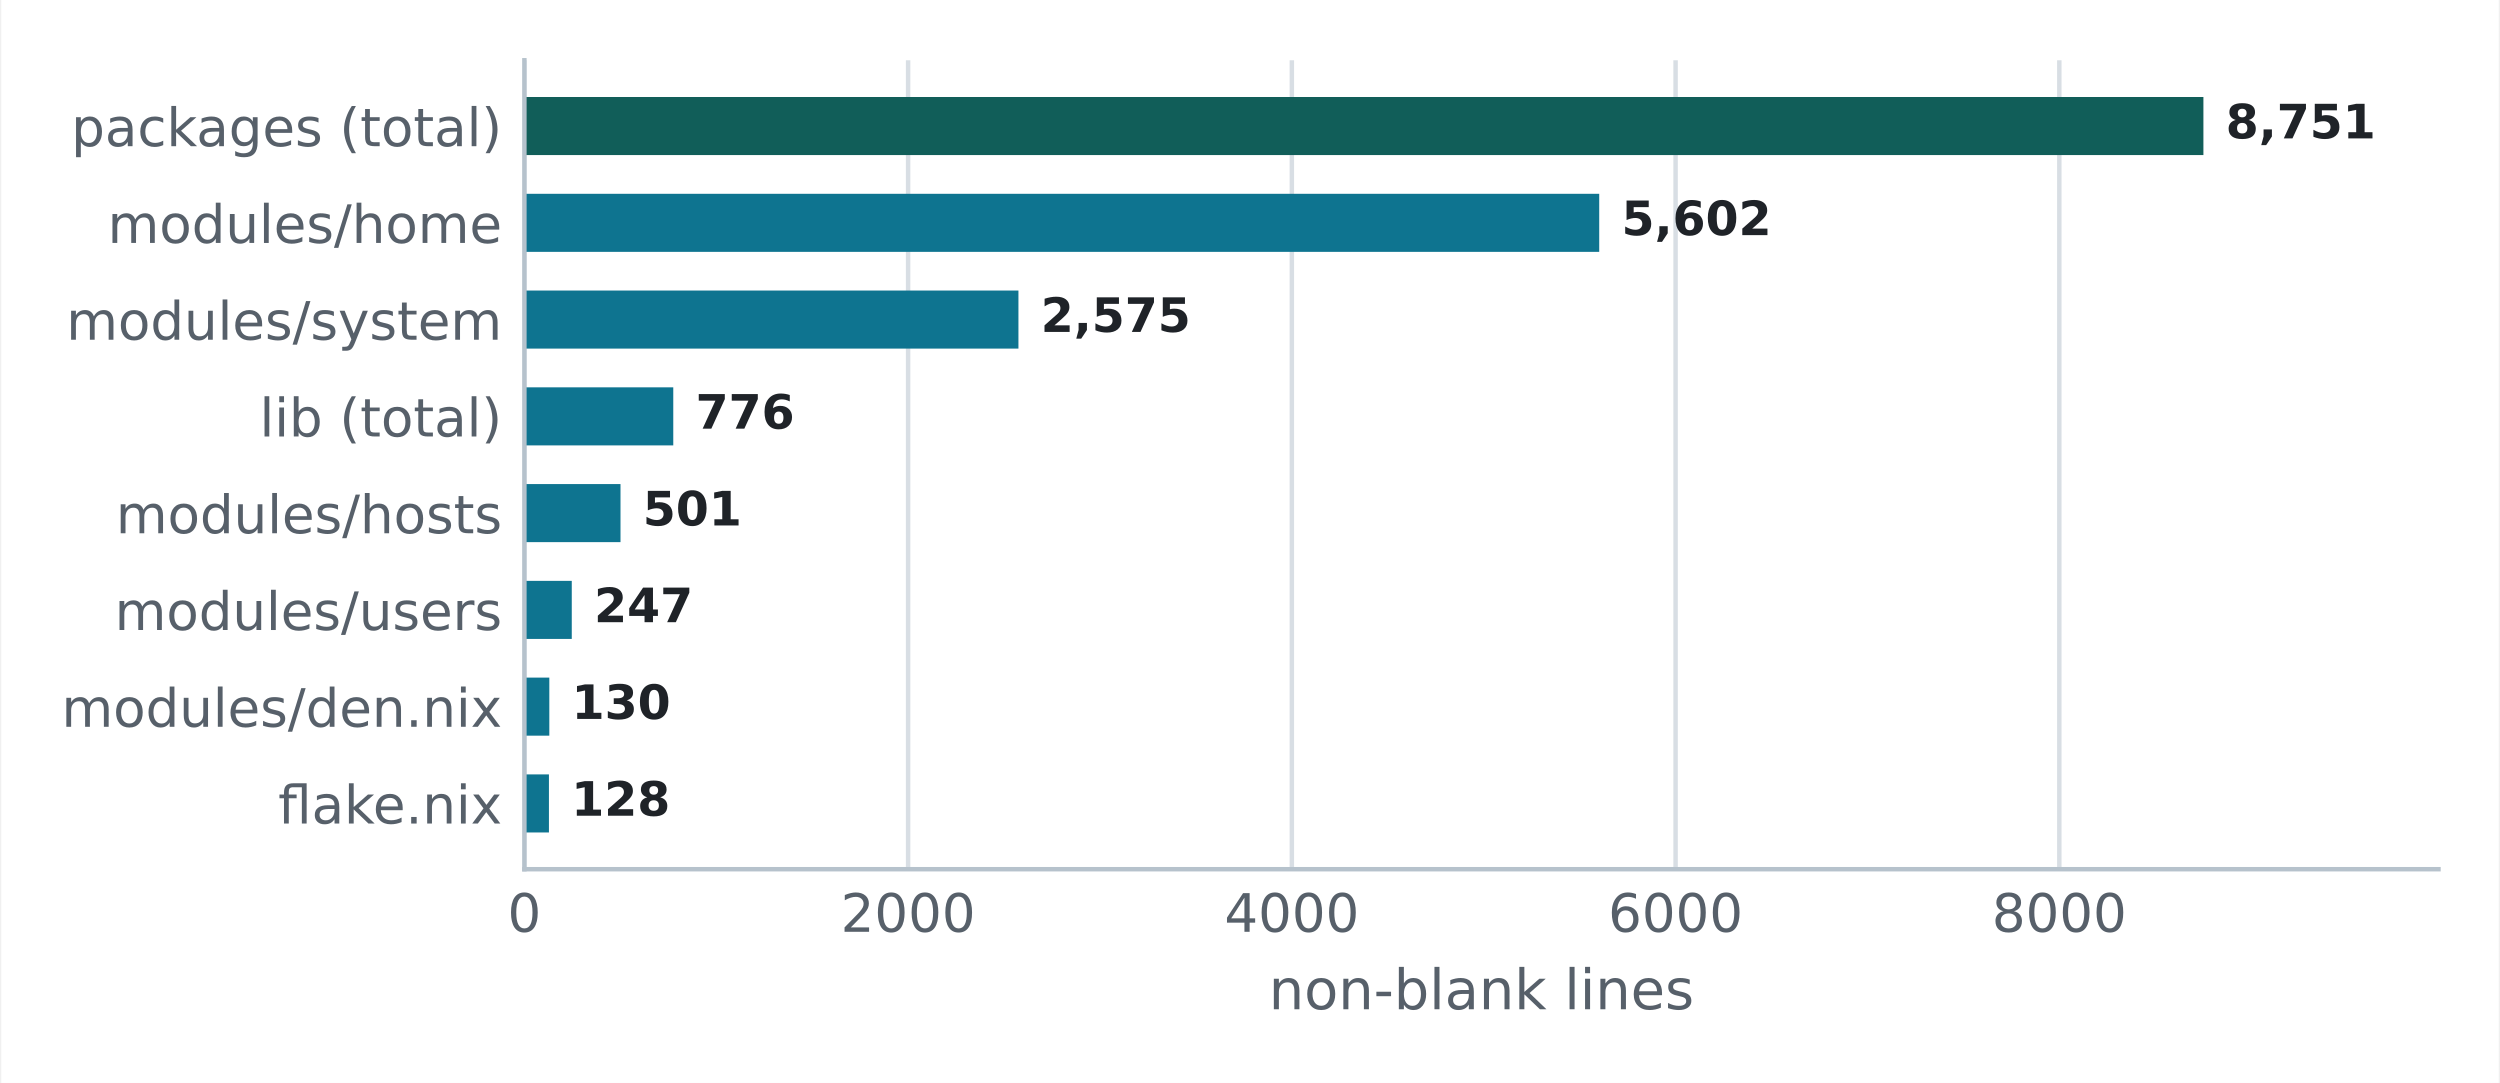
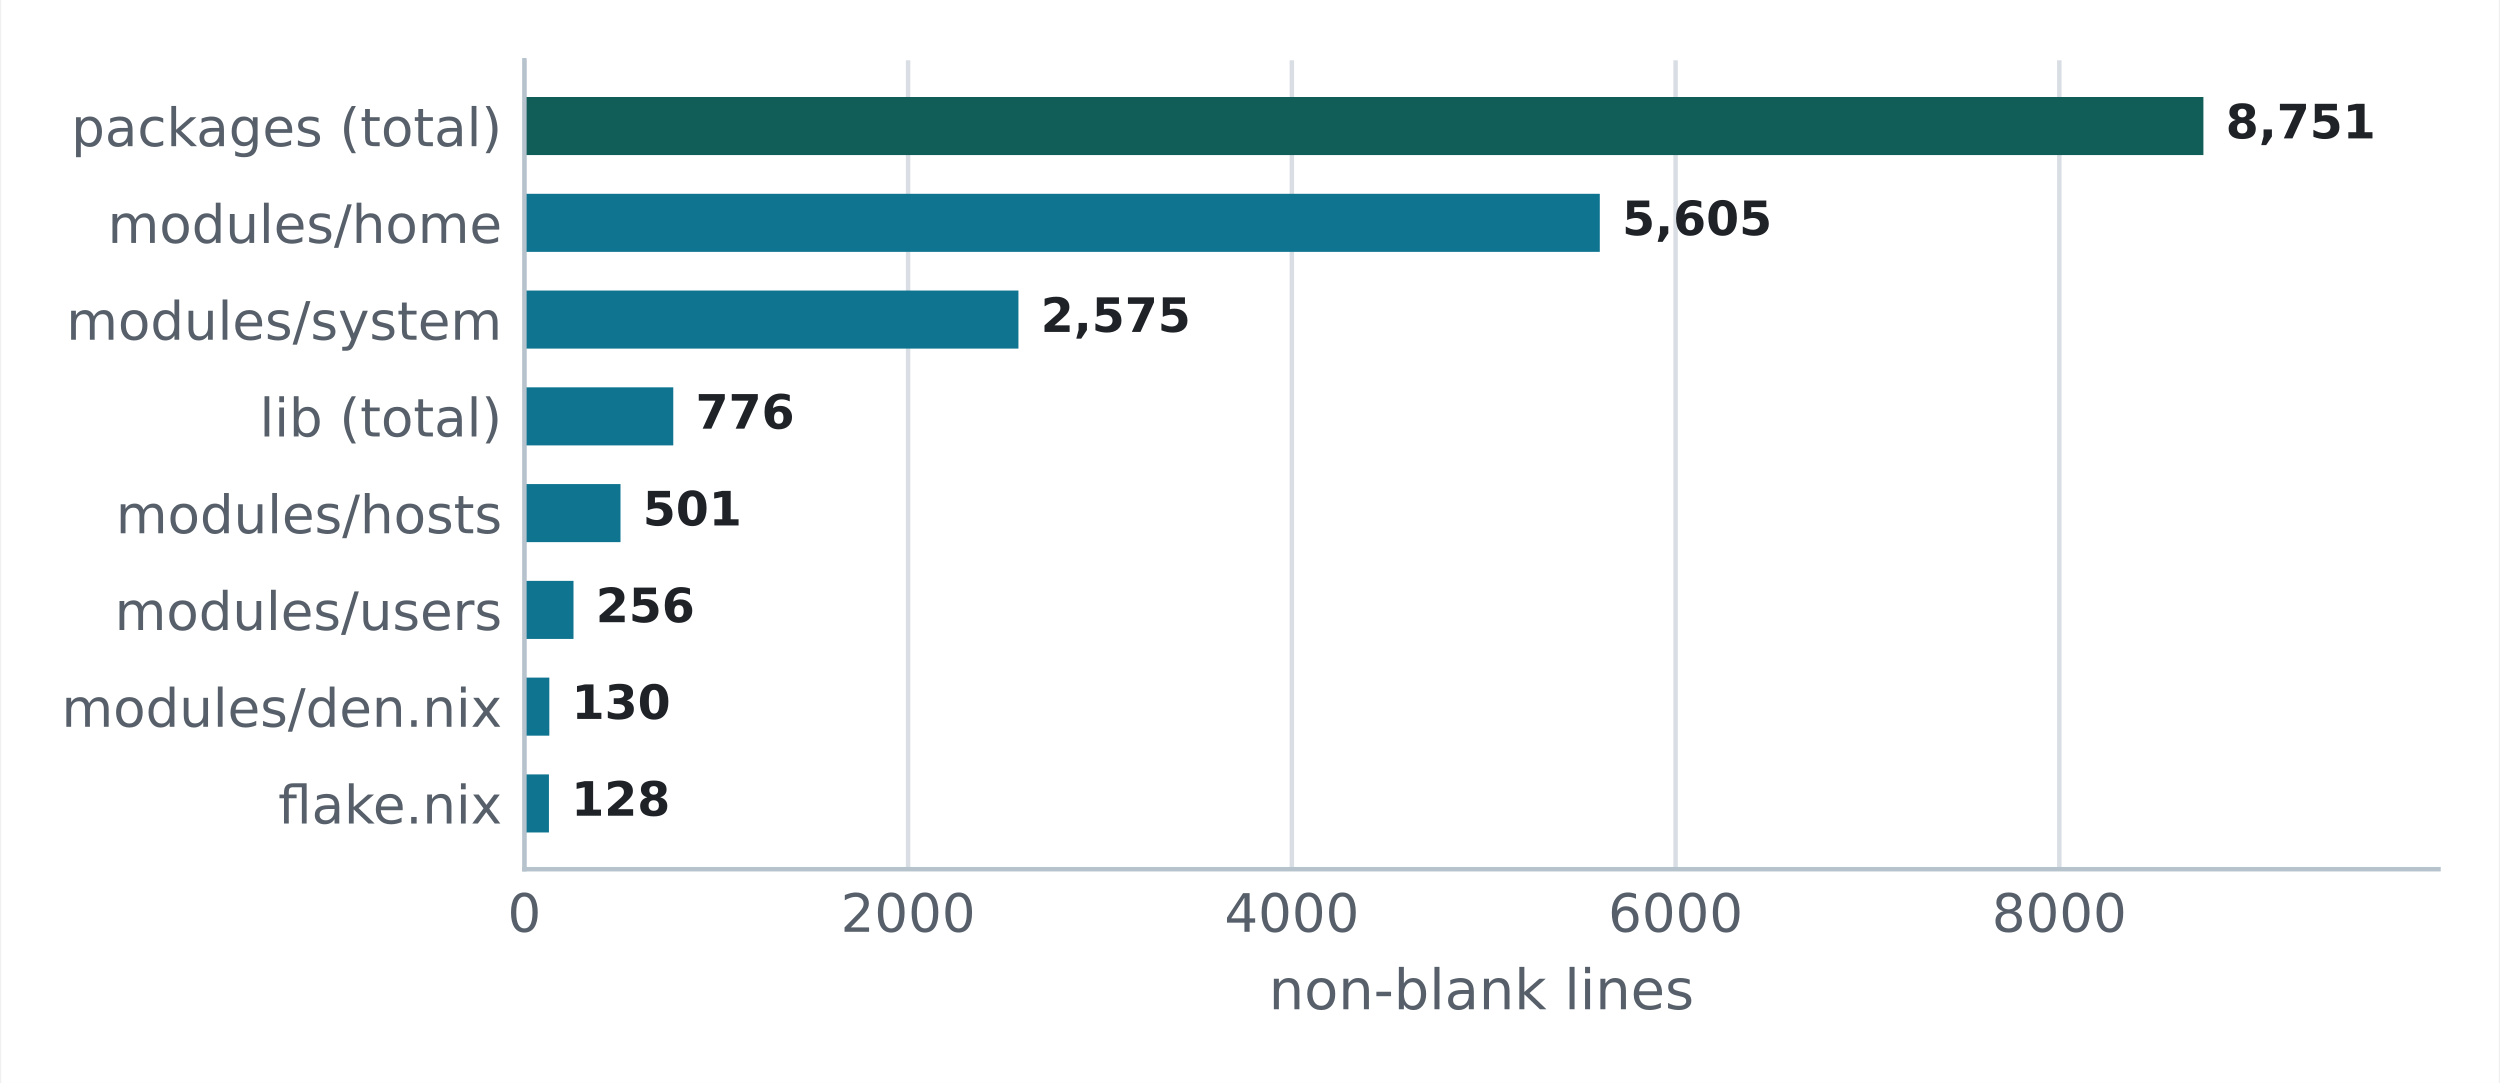
<svg xmlns="http://www.w3.org/2000/svg" xmlns:xlink="http://www.w3.org/1999/xlink" width="995" height="431" viewBox="0 0 447.591 194.078" version="1.1">
  <defs>
    <style type="text/css">*{stroke-linejoin: round; stroke-linecap: butt}</style>
  </defs>
  <g id="figure_1">
    <g id="patch_1">
      <path d="M 0 194.078  L 447.591 194.078  L 447.591 0  L 0 0  z " style="fill: #ffffff" />
    </g>
    <g id="axes_1">
      <g id="patch_2">
        <path d="M 93.751 155.778  L 436.791 155.778  L 436.791 10.8  L 93.751 10.8  z " style="fill: #ffffff" />
      </g>
      <g id="matplotlib.axis_1">
        <g id="xtick_1">
          <g id="line2d_1">
            <path d="M 93.751 155.778  L 93.751 10.8  " clip-path="url(#p4f550c6e6d)" style="fill: none; stroke: #d8dee4; stroke-width: 0.8; stroke-linecap: square" />
          </g>
          <g id="line2d_2" />
          <g id="text_1">
            <g style="fill: #57606a" transform="translate(90.72875 166.9954) scale(0.095 -0.095)">
              <defs>
                <path id="DejaVuSans-13" d="M 2034 4250  Q 1547 4250 1301 3770  Q 1056 3291 1056 2328  Q 1056 1369 1301 889  Q 1547 409 2034 409  Q 2525 409 2770 889  Q 3016 1369 3016 2328  Q 3016 3291 2770 3770  Q 2525 4250 2034 4250  z M 2034 4750  Q 2819 4750 3233 4129  Q 3647 3509 3647 2328  Q 3647 1150 3233 529  Q 2819 -91 2034 -91  Q 1250 -91 836 529  Q 422 1150 422 2328  Q 422 3509 836 4129  Q 1250 4750 2034 4750  z " transform="scale(0.015625)" />
              </defs>
              <use xlink:href="#DejaVuSans-13" />
            </g>
          </g>
        </g>
        <g id="xtick_2">
          <g id="line2d_3">
            <path d="M 162.523 155.778  L 162.523 10.8  " clip-path="url(#p4f550c6e6d)" style="fill: none; stroke: #d8dee4; stroke-width: 0.8; stroke-linecap: square" />
          </g>
          <g id="line2d_4" />
          <g id="text_2">
            <g style="fill: #57606a" transform="translate(150.4343 166.9954) scale(0.095 -0.095)">
              <defs>
                <path id="DejaVuSans-15" d="M 1228 531  L 3431 531  L 3431 0  L 469 0  L 469 531  Q 828 903 1448 1529  Q 2069 2156 2228 2338  Q 2531 2678 2651 2914  Q 2772 3150 2772 3378  Q 2772 3750 2511 3984  Q 2250 4219 1831 4219  Q 1534 4219 1204 4116  Q 875 4013 500 3803  L 500 4441  Q 881 4594 1212 4672  Q 1544 4750 1819 4750  Q 2544 4750 2975 4387  Q 3406 4025 3406 3419  Q 3406 3131 3298 2873  Q 3191 2616 2906 2266  Q 2828 2175 2409 1742  Q 1991 1309 1228 531  z " transform="scale(0.015625)" />
              </defs>
              <use xlink:href="#DejaVuSans-15" />
              <use xlink:href="#DejaVuSans-13" transform="translate(63.625 0)" />
              <use xlink:href="#DejaVuSans-13" transform="translate(127.25 0)" />
              <use xlink:href="#DejaVuSans-13" transform="translate(190.875 0)" />
            </g>
          </g>
        </g>
        <g id="xtick_3">
          <g id="line2d_5">
            <path d="M 231.295 155.778  L 231.295 10.8  " clip-path="url(#p4f550c6e6d)" style="fill: none; stroke: #d8dee4; stroke-width: 0.8; stroke-linecap: square" />
          </g>
          <g id="line2d_6" />
          <g id="text_3">
            <g style="fill: #57606a" transform="translate(219.2064 166.9954) scale(0.095 -0.095)">
              <defs>
                <path id="DejaVuSans-17" d="M 2419 4116  L 825 1625  L 2419 1625  L 2419 4116  z M 2253 4666  L 3047 4666  L 3047 1625  L 3713 1625  L 3713 1100  L 3047 1100  L 3047 0  L 2419 0  L 2419 1100  L 313 1100  L 313 1709  L 2253 4666  z " transform="scale(0.015625)" />
              </defs>
              <use xlink:href="#DejaVuSans-17" />
              <use xlink:href="#DejaVuSans-13" transform="translate(63.625 0)" />
              <use xlink:href="#DejaVuSans-13" transform="translate(127.25 0)" />
              <use xlink:href="#DejaVuSans-13" transform="translate(190.875 0)" />
            </g>
          </g>
        </g>
        <g id="xtick_4">
          <g id="line2d_7">
            <path d="M 300.067 155.778  L 300.067 10.8  " clip-path="url(#p4f550c6e6d)" style="fill: none; stroke: #d8dee4; stroke-width: 0.8; stroke-linecap: square" />
          </g>
          <g id="line2d_8" />
          <g id="text_4">
            <g style="fill: #57606a" transform="translate(287.9785 166.9954) scale(0.095 -0.095)">
              <defs>
                <path id="DejaVuSans-19" d="M 2113 2584  Q 1688 2584 1439 2293  Q 1191 2003 1191 1497  Q 1191 994 1439 701  Q 1688 409 2113 409  Q 2538 409 2786 701  Q 3034 994 3034 1497  Q 3034 2003 2786 2293  Q 2538 2584 2113 2584  z M 3366 4563  L 3366 3988  Q 3128 4100 2886 4159  Q 2644 4219 2406 4219  Q 1781 4219 1451 3797  Q 1122 3375 1075 2522  Q 1259 2794 1537 2939  Q 1816 3084 2150 3084  Q 2853 3084 3261 2657  Q 3669 2231 3669 1497  Q 3669 778 3244 343  Q 2819 -91 2113 -91  Q 1303 -91 875 529  Q 447 1150 447 2328  Q 447 3434 972 4092  Q 1497 4750 2381 4750  Q 2619 4750 2861 4703  Q 3103 4656 3366 4563  z " transform="scale(0.015625)" />
              </defs>
              <use xlink:href="#DejaVuSans-19" />
              <use xlink:href="#DejaVuSans-13" transform="translate(63.625 0)" />
              <use xlink:href="#DejaVuSans-13" transform="translate(127.25 0)" />
              <use xlink:href="#DejaVuSans-13" transform="translate(190.875 0)" />
            </g>
          </g>
        </g>
        <g id="xtick_5">
          <g id="line2d_9">
            <path d="M 368.839 155.778  L 368.839 10.8  " clip-path="url(#p4f550c6e6d)" style="fill: none; stroke: #d8dee4; stroke-width: 0.8; stroke-linecap: square" />
          </g>
          <g id="line2d_10" />
          <g id="text_5">
            <g style="fill: #57606a" transform="translate(356.7505 166.9954) scale(0.095 -0.095)">
              <defs>
                <path id="DejaVuSans-1b" d="M 2034 2216  Q 1584 2216 1326 1975  Q 1069 1734 1069 1313  Q 1069 891 1326 650  Q 1584 409 2034 409  Q 2484 409 2743 651  Q 3003 894 3003 1313  Q 3003 1734 2745 1975  Q 2488 2216 2034 2216  z M 1403 2484  Q 997 2584 770 2862  Q 544 3141 544 3541  Q 544 4100 942 4425  Q 1341 4750 2034 4750  Q 2731 4750 3128 4425  Q 3525 4100 3525 3541  Q 3525 3141 3298 2862  Q 3072 2584 2669 2484  Q 3125 2378 3379 2068  Q 3634 1759 3634 1313  Q 3634 634 3220 271  Q 2806 -91 2034 -91  Q 1263 -91 848 271  Q 434 634 434 1313  Q 434 1759 690 2068  Q 947 2378 1403 2484  z M 1172 3481  Q 1172 3119 1398 2916  Q 1625 2713 2034 2713  Q 2441 2713 2670 2916  Q 2900 3119 2900 3481  Q 2900 3844 2670 4047  Q 2441 4250 2034 4250  Q 1625 4250 1398 4047  Q 1172 3844 1172 3481  z " transform="scale(0.015625)" />
              </defs>
              <use xlink:href="#DejaVuSans-1b" />
              <use xlink:href="#DejaVuSans-13" transform="translate(63.625 0)" />
              <use xlink:href="#DejaVuSans-13" transform="translate(127.25 0)" />
              <use xlink:href="#DejaVuSans-13" transform="translate(190.875 0)" />
            </g>
          </g>
        </g>
        <g id="text_6">
          <g style="fill: #57606a" transform="translate(227.1616 180.8761) scale(0.1 -0.1)">
            <defs>
              <path id="DejaVuSans-51" d="M 3513 2113  L 3513 0  L 2938 0  L 2938 2094  Q 2938 2591 2744 2837  Q 2550 3084 2163 3084  Q 1697 3084 1428 2787  Q 1159 2491 1159 1978  L 1159 0  L 581 0  L 581 3500  L 1159 3500  L 1159 2956  Q 1366 3272 1645 3428  Q 1925 3584 2291 3584  Q 2894 3584 3203 3211  Q 3513 2838 3513 2113  z " transform="scale(0.015625)" />
              <path id="DejaVuSans-52" d="M 1959 3097  Q 1497 3097 1228 2736  Q 959 2375 959 1747  Q 959 1119 1226 758  Q 1494 397 1959 397  Q 2419 397 2687 759  Q 2956 1122 2956 1747  Q 2956 2369 2687 2733  Q 2419 3097 1959 3097  z M 1959 3584  Q 2709 3584 3137 3096  Q 3566 2609 3566 1747  Q 3566 888 3137 398  Q 2709 -91 1959 -91  Q 1206 -91 779 398  Q 353 888 353 1747  Q 353 2609 779 3096  Q 1206 3584 1959 3584  z " transform="scale(0.015625)" />
              <path id="DejaVuSans-10" d="M 313 2009  L 1997 2009  L 1997 1497  L 313 1497  L 313 2009  z " transform="scale(0.015625)" />
              <path id="DejaVuSans-45" d="M 3116 1747  Q 3116 2381 2855 2742  Q 2594 3103 2138 3103  Q 1681 3103 1420 2742  Q 1159 2381 1159 1747  Q 1159 1113 1420 752  Q 1681 391 2138 391  Q 2594 391 2855 752  Q 3116 1113 3116 1747  z M 1159 2969  Q 1341 3281 1617 3432  Q 1894 3584 2278 3584  Q 2916 3584 3314 3078  Q 3713 2572 3713 1747  Q 3713 922 3314 415  Q 2916 -91 2278 -91  Q 1894 -91 1617 61  Q 1341 213 1159 525  L 1159 0  L 581 0  L 581 4863  L 1159 4863  L 1159 2969  z " transform="scale(0.015625)" />
              <path id="DejaVuSans-4f" d="M 603 4863  L 1178 4863  L 1178 0  L 603 0  L 603 4863  z " transform="scale(0.015625)" />
              <path id="DejaVuSans-44" d="M 2194 1759  Q 1497 1759 1228 1600  Q 959 1441 959 1056  Q 959 750 1161 570  Q 1363 391 1709 391  Q 2188 391 2477 730  Q 2766 1069 2766 1631  L 2766 1759  L 2194 1759  z M 3341 1997  L 3341 0  L 2766 0  L 2766 531  Q 2569 213 2275 61  Q 1981 -91 1556 -91  Q 1019 -91 701 211  Q 384 513 384 1019  Q 384 1609 779 1909  Q 1175 2209 1959 2209  L 2766 2209  L 2766 2266  Q 2766 2663 2505 2880  Q 2244 3097 1772 3097  Q 1472 3097 1187 3025  Q 903 2953 641 2809  L 641 3341  Q 956 3463 1253 3523  Q 1550 3584 1831 3584  Q 2591 3584 2966 3190  Q 3341 2797 3341 1997  z " transform="scale(0.015625)" />
              <path id="DejaVuSans-4e" d="M 581 4863  L 1159 4863  L 1159 1991  L 2875 3500  L 3609 3500  L 1753 1863  L 3688 0  L 2938 0  L 1159 1709  L 1159 0  L 581 0  L 581 4863  z " transform="scale(0.015625)" />
              <path id="DejaVuSans-3" transform="scale(0.015625)" />
              <path id="DejaVuSans-4c" d="M 603 3500  L 1178 3500  L 1178 0  L 603 0  L 603 3500  z M 603 4863  L 1178 4863  L 1178 4134  L 603 4134  L 603 4863  z " transform="scale(0.015625)" />
              <path id="DejaVuSans-48" d="M 3597 1894  L 3597 1613  L 953 1613  Q 991 1019 1311 708  Q 1631 397 2203 397  Q 2534 397 2845 478  Q 3156 559 3463 722  L 3463 178  Q 3153 47 2828 -22  Q 2503 -91 2169 -91  Q 1331 -91 842 396  Q 353 884 353 1716  Q 353 2575 817 3079  Q 1281 3584 2069 3584  Q 2775 3584 3186 3129  Q 3597 2675 3597 1894  z M 3022 2063  Q 3016 2534 2758 2815  Q 2500 3097 2075 3097  Q 1594 3097 1305 2825  Q 1016 2553 972 2059  L 3022 2063  z " transform="scale(0.015625)" />
              <path id="DejaVuSans-56" d="M 2834 3397  L 2834 2853  Q 2591 2978 2328 3040  Q 2066 3103 1784 3103  Q 1356 3103 1142 2972  Q 928 2841 928 2578  Q 928 2378 1081 2264  Q 1234 2150 1697 2047  L 1894 2003  Q 2506 1872 2764 1633  Q 3022 1394 3022 966  Q 3022 478 2636 193  Q 2250 -91 1575 -91  Q 1294 -91 989 -36  Q 684 19 347 128  L 347 722  Q 666 556 975 473  Q 1284 391 1588 391  Q 1994 391 2212 530  Q 2431 669 2431 922  Q 2431 1156 2273 1281  Q 2116 1406 1581 1522  L 1381 1569  Q 847 1681 609 1914  Q 372 2147 372 2553  Q 372 3047 722 3315  Q 1072 3584 1716 3584  Q 2034 3584 2315 3537  Q 2597 3491 2834 3397  z " transform="scale(0.015625)" />
            </defs>
            <use xlink:href="#DejaVuSans-51" />
            <use xlink:href="#DejaVuSans-52" transform="translate(63.375 0)" />
            <use xlink:href="#DejaVuSans-51" transform="translate(124.5625 0)" />
            <use xlink:href="#DejaVuSans-10" transform="translate(187.9375 0)" />
            <use xlink:href="#DejaVuSans-45" transform="translate(224.0156 0)" />
            <use xlink:href="#DejaVuSans-4f" transform="translate(287.5 0)" />
            <use xlink:href="#DejaVuSans-44" transform="translate(315.2812 0)" />
            <use xlink:href="#DejaVuSans-51" transform="translate(376.5625 0)" />
            <use xlink:href="#DejaVuSans-4e" transform="translate(439.9375 0)" />
            <use xlink:href="#DejaVuSans-3" transform="translate(497.8438 0)" />
            <use xlink:href="#DejaVuSans-4f" transform="translate(529.625 0)" />
            <use xlink:href="#DejaVuSans-4c" transform="translate(557.4062 0)" />
            <use xlink:href="#DejaVuSans-51" transform="translate(585.1875 0)" />
            <use xlink:href="#DejaVuSans-48" transform="translate(648.5625 0)" />
            <use xlink:href="#DejaVuSans-56" transform="translate(710.0938 0)" />
          </g>
        </g>
      </g>
      <g id="matplotlib.axis_2">
        <g id="ytick_1">
          <g id="line2d_11" />
          <g id="text_7">
            <g style="fill: #57606a" transform="translate(49.6357 147.5945) scale(0.095 -0.095)">
              <defs>
                <path id="DejaVuSans-13b0" d="M 1831 4863  L 3431 4863  L 3431 0  L 2853 0  L 2853 4384  L 1825 4384  Q 1516 4384 1395 4259  Q 1275 4134 1275 3809  L 1275 3500  L 2222 3500  L 2222 3053  L 1275 3053  L 1275 0  L 697 0  L 697 3053  L 147 3053  L 147 3500  L 697 3500  L 697 3744  Q 697 4328 969 4595  Q 1241 4863 1831 4863  z " transform="scale(0.015625)" />
                <path id="DejaVuSans-11" d="M 684 794  L 1344 794  L 1344 0  L 684 0  L 684 794  z " transform="scale(0.015625)" />
                <path id="DejaVuSans-5b" d="M 3513 3500  L 2247 1797  L 3578 0  L 2900 0  L 1881 1375  L 863 0  L 184 0  L 1544 1831  L 300 3500  L 978 3500  L 1906 2253  L 2834 3500  L 3513 3500  z " transform="scale(0.015625)" />
              </defs>
              <use xlink:href="#DejaVuSans-13b0" />
              <use xlink:href="#DejaVuSans-44" transform="translate(62.98438 0)" />
              <use xlink:href="#DejaVuSans-4e" transform="translate(124.2656 0)" />
              <use xlink:href="#DejaVuSans-48" transform="translate(178.6094 0)" />
              <use xlink:href="#DejaVuSans-11" transform="translate(240.1406 0)" />
              <use xlink:href="#DejaVuSans-51" transform="translate(271.9219 0)" />
              <use xlink:href="#DejaVuSans-4c" transform="translate(335.2969 0)" />
              <use xlink:href="#DejaVuSans-5b" transform="translate(363.0781 0)" />
            </g>
          </g>
        </g>
        <g id="ytick_2">
          <g id="line2d_12" />
          <g id="text_8">
            <g style="fill: #57606a" transform="translate(10.8 130.2526) scale(0.095 -0.095)">
              <defs>
                <path id="DejaVuSans-50" d="M 3328 2828  Q 3544 3216 3844 3400  Q 4144 3584 4550 3584  Q 5097 3584 5394 3201  Q 5691 2819 5691 2113  L 5691 0  L 5113 0  L 5113 2094  Q 5113 2597 4934 2840  Q 4756 3084 4391 3084  Q 3944 3084 3684 2787  Q 3425 2491 3425 1978  L 3425 0  L 2847 0  L 2847 2094  Q 2847 2600 2669 2842  Q 2491 3084 2119 3084  Q 1678 3084 1418 2786  Q 1159 2488 1159 1978  L 1159 0  L 581 0  L 581 3500  L 1159 3500  L 1159 2956  Q 1356 3278 1631 3431  Q 1906 3584 2284 3584  Q 2666 3584 2933 3390  Q 3200 3197 3328 2828  z " transform="scale(0.015625)" />
                <path id="DejaVuSans-47" d="M 2906 2969  L 2906 4863  L 3481 4863  L 3481 0  L 2906 0  L 2906 525  Q 2725 213 2448 61  Q 2172 -91 1784 -91  Q 1150 -91 751 415  Q 353 922 353 1747  Q 353 2572 751 3078  Q 1150 3584 1784 3584  Q 2172 3584 2448 3432  Q 2725 3281 2906 2969  z M 947 1747  Q 947 1113 1208 752  Q 1469 391 1925 391  Q 2381 391 2643 752  Q 2906 1113 2906 1747  Q 2906 2381 2643 2742  Q 2381 3103 1925 3103  Q 1469 3103 1208 2742  Q 947 2381 947 1747  z " transform="scale(0.015625)" />
                <path id="DejaVuSans-58" d="M 544 1381  L 544 3500  L 1119 3500  L 1119 1403  Q 1119 906 1312 657  Q 1506 409 1894 409  Q 2359 409 2629 706  Q 2900 1003 2900 1516  L 2900 3500  L 3475 3500  L 3475 0  L 2900 0  L 2900 538  Q 2691 219 2414 64  Q 2138 -91 1772 -91  Q 1169 -91 856 284  Q 544 659 544 1381  z M 1991 3584  L 1991 3584  z " transform="scale(0.015625)" />
                <path id="DejaVuSans-12" d="M 1625 4666  L 2156 4666  L 531 -594  L 0 -594  L 1625 4666  z " transform="scale(0.015625)" />
              </defs>
              <use xlink:href="#DejaVuSans-50" />
              <use xlink:href="#DejaVuSans-52" transform="translate(97.40625 0)" />
              <use xlink:href="#DejaVuSans-47" transform="translate(158.5938 0)" />
              <use xlink:href="#DejaVuSans-58" transform="translate(222.0781 0)" />
              <use xlink:href="#DejaVuSans-4f" transform="translate(285.4531 0)" />
              <use xlink:href="#DejaVuSans-48" transform="translate(313.2344 0)" />
              <use xlink:href="#DejaVuSans-56" transform="translate(374.7656 0)" />
              <use xlink:href="#DejaVuSans-12" transform="translate(426.8594 0)" />
              <use xlink:href="#DejaVuSans-47" transform="translate(460.5469 0)" />
              <use xlink:href="#DejaVuSans-48" transform="translate(524.0312 0)" />
              <use xlink:href="#DejaVuSans-51" transform="translate(585.5625 0)" />
              <use xlink:href="#DejaVuSans-11" transform="translate(648.9375 0)" />
              <use xlink:href="#DejaVuSans-51" transform="translate(680.7188 0)" />
              <use xlink:href="#DejaVuSans-4c" transform="translate(744.0938 0)" />
              <use xlink:href="#DejaVuSans-5b" transform="translate(771.875 0)" />
            </g>
          </g>
        </g>
        <g id="ytick_3">
          <g id="line2d_13" />
          <g id="text_9">
            <g style="fill: #57606a" transform="translate(20.32969 112.9108) scale(0.095 -0.095)">
              <defs>
                <path id="DejaVuSans-55" d="M 2631 2963  Q 2534 3019 2420 3045  Q 2306 3072 2169 3072  Q 1681 3072 1420 2755  Q 1159 2438 1159 1844  L 1159 0  L 581 0  L 581 3500  L 1159 3500  L 1159 2956  Q 1341 3275 1631 3429  Q 1922 3584 2338 3584  Q 2397 3584 2469 3576  Q 2541 3569 2628 3553  L 2631 2963  z " transform="scale(0.015625)" />
              </defs>
              <use xlink:href="#DejaVuSans-50" />
              <use xlink:href="#DejaVuSans-52" transform="translate(97.40625 0)" />
              <use xlink:href="#DejaVuSans-47" transform="translate(158.5938 0)" />
              <use xlink:href="#DejaVuSans-58" transform="translate(222.0781 0)" />
              <use xlink:href="#DejaVuSans-4f" transform="translate(285.4531 0)" />
              <use xlink:href="#DejaVuSans-48" transform="translate(313.2344 0)" />
              <use xlink:href="#DejaVuSans-56" transform="translate(374.7656 0)" />
              <use xlink:href="#DejaVuSans-12" transform="translate(426.8594 0)" />
              <use xlink:href="#DejaVuSans-58" transform="translate(460.5469 0)" />
              <use xlink:href="#DejaVuSans-56" transform="translate(523.9219 0)" />
              <use xlink:href="#DejaVuSans-48" transform="translate(576.0156 0)" />
              <use xlink:href="#DejaVuSans-55" transform="translate(637.5469 0)" />
              <use xlink:href="#DejaVuSans-56" transform="translate(678.6562 0)" />
            </g>
          </g>
        </g>
        <g id="ytick_4">
          <g id="line2d_14" />
          <g id="text_10">
            <g style="fill: #57606a" transform="translate(20.54344 95.569) scale(0.095 -0.095)">
              <defs>
                <path id="DejaVuSans-4b" d="M 3513 2113  L 3513 0  L 2938 0  L 2938 2094  Q 2938 2591 2744 2837  Q 2550 3084 2163 3084  Q 1697 3084 1428 2787  Q 1159 2491 1159 1978  L 1159 0  L 581 0  L 581 4863  L 1159 4863  L 1159 2956  Q 1366 3272 1645 3428  Q 1925 3584 2291 3584  Q 2894 3584 3203 3211  Q 3513 2838 3513 2113  z " transform="scale(0.015625)" />
                <path id="DejaVuSans-57" d="M 1172 4494  L 1172 3500  L 2356 3500  L 2356 3053  L 1172 3053  L 1172 1153  Q 1172 725 1289 603  Q 1406 481 1766 481  L 2356 481  L 2356 0  L 1766 0  Q 1100 0 847 248  Q 594 497 594 1153  L 594 3053  L 172 3053  L 172 3500  L 594 3500  L 594 4494  L 1172 4494  z " transform="scale(0.015625)" />
              </defs>
              <use xlink:href="#DejaVuSans-50" />
              <use xlink:href="#DejaVuSans-52" transform="translate(97.40625 0)" />
              <use xlink:href="#DejaVuSans-47" transform="translate(158.5938 0)" />
              <use xlink:href="#DejaVuSans-58" transform="translate(222.0781 0)" />
              <use xlink:href="#DejaVuSans-4f" transform="translate(285.4531 0)" />
              <use xlink:href="#DejaVuSans-48" transform="translate(313.2344 0)" />
              <use xlink:href="#DejaVuSans-56" transform="translate(374.7656 0)" />
              <use xlink:href="#DejaVuSans-12" transform="translate(426.8594 0)" />
              <use xlink:href="#DejaVuSans-4b" transform="translate(460.5469 0)" />
              <use xlink:href="#DejaVuSans-52" transform="translate(523.9219 0)" />
              <use xlink:href="#DejaVuSans-56" transform="translate(585.1094 0)" />
              <use xlink:href="#DejaVuSans-57" transform="translate(637.2031 0)" />
              <use xlink:href="#DejaVuSans-56" transform="translate(676.4062 0)" />
            </g>
          </g>
        </g>
        <g id="ytick_5">
          <g id="line2d_15" />
          <g id="text_11">
            <g style="fill: #57606a" transform="translate(46.28695 78.22717) scale(0.095 -0.095)">
              <defs>
                <path id="DejaVuSans-b" d="M 1984 4856  Q 1566 4138 1362 3434  Q 1159 2731 1159 2009  Q 1159 1288 1364 580  Q 1569 -128 1984 -844  L 1484 -844  Q 1016 -109 783 600  Q 550 1309 550 2009  Q 550 2706 781 3412  Q 1013 4119 1484 4856  L 1984 4856  z " transform="scale(0.015625)" />
                <path id="DejaVuSans-c" d="M 513 4856  L 1013 4856  Q 1481 4119 1714 3412  Q 1947 2706 1947 2009  Q 1947 1309 1714 600  Q 1481 -109 1013 -844  L 513 -844  Q 928 -128 1133 580  Q 1338 1288 1338 2009  Q 1338 2731 1133 3434  Q 928 4138 513 4856  z " transform="scale(0.015625)" />
              </defs>
              <use xlink:href="#DejaVuSans-4f" />
              <use xlink:href="#DejaVuSans-4c" transform="translate(27.78125 0)" />
              <use xlink:href="#DejaVuSans-45" transform="translate(55.5625 0)" />
              <use xlink:href="#DejaVuSans-3" transform="translate(119.0469 0)" />
              <use xlink:href="#DejaVuSans-b" transform="translate(150.8281 0)" />
              <use xlink:href="#DejaVuSans-57" transform="translate(189.8438 0)" />
              <use xlink:href="#DejaVuSans-52" transform="translate(229.0469 0)" />
              <use xlink:href="#DejaVuSans-57" transform="translate(290.2344 0)" />
              <use xlink:href="#DejaVuSans-44" transform="translate(329.4375 0)" />
              <use xlink:href="#DejaVuSans-4f" transform="translate(390.7188 0)" />
              <use xlink:href="#DejaVuSans-c" transform="translate(418.5 0)" />
            </g>
          </g>
        </g>
        <g id="ytick_6">
          <g id="line2d_16" />
          <g id="text_12">
            <g style="fill: #57606a" transform="translate(11.655 60.88535) scale(0.095 -0.095)">
              <defs>
                <path id="DejaVuSans-5c" d="M 2059 -325  Q 1816 -950 1584 -1140  Q 1353 -1331 966 -1331  L 506 -1331  L 506 -850  L 844 -850  Q 1081 -850 1212 -737  Q 1344 -625 1503 -206  L 1606 56  L 191 3500  L 800 3500  L 1894 763  L 2988 3500  L 3597 3500  L 2059 -325  z " transform="scale(0.015625)" />
              </defs>
              <use xlink:href="#DejaVuSans-50" />
              <use xlink:href="#DejaVuSans-52" transform="translate(97.40625 0)" />
              <use xlink:href="#DejaVuSans-47" transform="translate(158.5938 0)" />
              <use xlink:href="#DejaVuSans-58" transform="translate(222.0781 0)" />
              <use xlink:href="#DejaVuSans-4f" transform="translate(285.4531 0)" />
              <use xlink:href="#DejaVuSans-48" transform="translate(313.2344 0)" />
              <use xlink:href="#DejaVuSans-56" transform="translate(374.7656 0)" />
              <use xlink:href="#DejaVuSans-12" transform="translate(426.8594 0)" />
              <use xlink:href="#DejaVuSans-56" transform="translate(460.5469 0)" />
              <use xlink:href="#DejaVuSans-5c" transform="translate(512.6406 0)" />
              <use xlink:href="#DejaVuSans-56" transform="translate(571.8281 0)" />
              <use xlink:href="#DejaVuSans-57" transform="translate(623.9219 0)" />
              <use xlink:href="#DejaVuSans-48" transform="translate(663.125 0)" />
              <use xlink:href="#DejaVuSans-50" transform="translate(724.6562 0)" />
            </g>
          </g>
        </g>
        <g id="ytick_7">
          <g id="line2d_17" />
          <g id="text_13">
            <g style="fill: #57606a" transform="translate(19.06648 43.54352) scale(0.095 -0.095)">
              <use xlink:href="#DejaVuSans-50" />
              <use xlink:href="#DejaVuSans-52" transform="translate(97.40625 0)" />
              <use xlink:href="#DejaVuSans-47" transform="translate(158.5938 0)" />
              <use xlink:href="#DejaVuSans-58" transform="translate(222.0781 0)" />
              <use xlink:href="#DejaVuSans-4f" transform="translate(285.4531 0)" />
              <use xlink:href="#DejaVuSans-48" transform="translate(313.2344 0)" />
              <use xlink:href="#DejaVuSans-56" transform="translate(374.7656 0)" />
              <use xlink:href="#DejaVuSans-12" transform="translate(426.8594 0)" />
              <use xlink:href="#DejaVuSans-4b" transform="translate(460.5469 0)" />
              <use xlink:href="#DejaVuSans-52" transform="translate(523.9219 0)" />
              <use xlink:href="#DejaVuSans-50" transform="translate(585.1094 0)" />
              <use xlink:href="#DejaVuSans-48" transform="translate(682.5156 0)" />
            </g>
          </g>
        </g>
        <g id="ytick_8">
          <g id="line2d_18" />
          <g id="text_14">
            <g style="fill: #57606a" transform="translate(12.5382 26.2017) scale(0.095 -0.095)">
              <defs>
                <path id="DejaVuSans-53" d="M 1159 525  L 1159 -1331  L 581 -1331  L 581 3500  L 1159 3500  L 1159 2969  Q 1341 3281 1617 3432  Q 1894 3584 2278 3584  Q 2916 3584 3314 3078  Q 3713 2572 3713 1747  Q 3713 922 3314 415  Q 2916 -91 2278 -91  Q 1894 -91 1617 61  Q 1341 213 1159 525  z M 3116 1747  Q 3116 2381 2855 2742  Q 2594 3103 2138 3103  Q 1681 3103 1420 2742  Q 1159 2381 1159 1747  Q 1159 1113 1420 752  Q 1681 391 2138 391  Q 2594 391 2855 752  Q 3116 1113 3116 1747  z " transform="scale(0.015625)" />
                <path id="DejaVuSans-46" d="M 3122 3366  L 3122 2828  Q 2878 2963 2633 3030  Q 2388 3097 2138 3097  Q 1578 3097 1268 2742  Q 959 2388 959 1747  Q 959 1106 1268 751  Q 1578 397 2138 397  Q 2388 397 2633 464  Q 2878 531 3122 666  L 3122 134  Q 2881 22 2623 -34  Q 2366 -91 2075 -91  Q 1284 -91 818 406  Q 353 903 353 1747  Q 353 2603 823 3093  Q 1294 3584 2113 3584  Q 2378 3584 2631 3529  Q 2884 3475 3122 3366  z " transform="scale(0.015625)" />
                <path id="DejaVuSans-4a" d="M 2906 1791  Q 2906 2416 2648 2759  Q 2391 3103 1925 3103  Q 1463 3103 1205 2759  Q 947 2416 947 1791  Q 947 1169 1205 825  Q 1463 481 1925 481  Q 2391 481 2648 825  Q 2906 1169 2906 1791  z M 3481 434  Q 3481 -459 3084 -895  Q 2688 -1331 1869 -1331  Q 1566 -1331 1297 -1286  Q 1028 -1241 775 -1147  L 775 -588  Q 1028 -725 1275 -790  Q 1522 -856 1778 -856  Q 2344 -856 2625 -561  Q 2906 -266 2906 331  L 2906 616  Q 2728 306 2450 153  Q 2172 0 1784 0  Q 1141 0 747 490  Q 353 981 353 1791  Q 353 2603 747 3093  Q 1141 3584 1784 3584  Q 2172 3584 2450 3431  Q 2728 3278 2906 2969  L 2906 3500  L 3481 3500  L 3481 434  z " transform="scale(0.015625)" />
              </defs>
              <use xlink:href="#DejaVuSans-53" />
              <use xlink:href="#DejaVuSans-44" transform="translate(63.48438 0)" />
              <use xlink:href="#DejaVuSans-46" transform="translate(124.7656 0)" />
              <use xlink:href="#DejaVuSans-4e" transform="translate(179.75 0)" />
              <use xlink:href="#DejaVuSans-44" transform="translate(235.9062 0)" />
              <use xlink:href="#DejaVuSans-4a" transform="translate(297.1875 0)" />
              <use xlink:href="#DejaVuSans-48" transform="translate(360.6719 0)" />
              <use xlink:href="#DejaVuSans-56" transform="translate(422.2031 0)" />
              <use xlink:href="#DejaVuSans-3" transform="translate(474.2969 0)" />
              <use xlink:href="#DejaVuSans-b" transform="translate(506.0781 0)" />
              <use xlink:href="#DejaVuSans-57" transform="translate(545.0938 0)" />
              <use xlink:href="#DejaVuSans-52" transform="translate(584.2969 0)" />
              <use xlink:href="#DejaVuSans-57" transform="translate(645.4844 0)" />
              <use xlink:href="#DejaVuSans-44" transform="translate(684.6875 0)" />
              <use xlink:href="#DejaVuSans-4f" transform="translate(745.9688 0)" />
              <use xlink:href="#DejaVuSans-c" transform="translate(773.75 0)" />
            </g>
          </g>
        </g>
      </g>
      <g id="patch_3">
        <path d="M 93.751 149.188  L 98.152 149.188  L 98.152 138.783  L 93.751 138.783  z " clip-path="url(#p4f550c6e6d)" style="fill: #0e7490" />
      </g>
      <g id="patch_4">
        <path d="M 93.751 131.846  L 98.221 131.846  L 98.221 121.441  L 93.751 121.441  z " clip-path="url(#p4f550c6e6d)" style="fill: #0e7490" />
      </g>
      <g id="patch_5">
-         <path d="M 93.751 114.504  L 102.244 114.504  L 102.244 104.099  L 93.751 104.099  z " clip-path="url(#p4f550c6e6d)" style="fill: #0e7490" />
+         <path d="M 93.751 114.504  L 102.554 114.504  L 102.554 104.099  L 93.751 104.099  z " clip-path="url(#p4f550c6e6d)" style="fill: #0e7490" />
      </g>
      <g id="patch_6">
        <path d="M 93.751 97.162  L 110.978 97.162  L 110.978 86.757  L 93.751 86.757  z " clip-path="url(#p4f550c6e6d)" style="fill: #0e7490" />
      </g>
      <g id="patch_7">
        <path d="M 93.751 79.82  L 120.435 79.82  L 120.435 69.415  L 93.751 69.415  z " clip-path="url(#p4f550c6e6d)" style="fill: #0e7490" />
      </g>
      <g id="patch_8">
        <path d="M 93.751 62.479  L 182.295 62.479  L 182.295 52.074  L 93.751 52.074  z " clip-path="url(#p4f550c6e6d)" style="fill: #0e7490" />
      </g>
      <g id="patch_9">
-         <path d="M 93.751 45.137  L 286.382 45.137  L 286.382 34.732  L 93.751 34.732  z " clip-path="url(#p4f550c6e6d)" style="fill: #0e7490" />
+         <path d="M 93.751 45.137  L 286.485 45.137  L 286.485 34.732  L 93.751 34.732  z " clip-path="url(#p4f550c6e6d)" style="fill: #0e7490" />
      </g>
      <g id="patch_10">
        <path d="M 93.751 27.795  L 394.663 27.795  L 394.663 17.39  L 93.751 17.39  z " clip-path="url(#p4f550c6e6d)" style="fill: #115e59" />
      </g>
      <g id="patch_11">
        <path d="M 93.751 155.778  L 93.751 10.8  " style="fill: none; stroke: #b6c2cc; stroke-width: 0.8; stroke-linejoin: miter; stroke-linecap: square" />
      </g>
      <g id="patch_12">
        <path d="M 93.751 155.778  L 436.791 155.778  " style="fill: none; stroke: #b6c2cc; stroke-width: 0.8; stroke-linejoin: miter; stroke-linecap: square" />
      </g>
      <g id="text_15">
        <g style="fill: #1f2328" transform="translate(102.1524 146.1932) scale(0.085 -0.085)">
          <defs>
            <path id="DejaVuSans-Bold-14" d="M 750 831  L 1813 831  L 1813 3847  L 722 3622  L 722 4441  L 1806 4666  L 2950 4666  L 2950 831  L 4013 831  L 4013 0  L 750 0  L 750 831  z " transform="scale(0.015625)" />
            <path id="DejaVuSans-Bold-15" d="M 1844 884  L 3897 884  L 3897 0  L 506 0  L 506 884  L 2209 2388  Q 2438 2594 2547 2791  Q 2656 2988 2656 3200  Q 2656 3528 2436 3728  Q 2216 3928 1850 3928  Q 1569 3928 1234 3808  Q 900 3688 519 3450  L 519 4475  Q 925 4609 1322 4679  Q 1719 4750 2100 4750  Q 2938 4750 3402 4381  Q 3866 4013 3866 3353  Q 3866 2972 3669 2642  Q 3472 2313 2841 1759  L 1844 884  z " transform="scale(0.015625)" />
            <path id="DejaVuSans-Bold-1b" d="M 2228 2088  Q 1891 2088 1709 1903  Q 1528 1719 1528 1375  Q 1528 1031 1709 848  Q 1891 666 2228 666  Q 2563 666 2741 848  Q 2919 1031 2919 1375  Q 2919 1722 2741 1905  Q 2563 2088 2228 2088  z M 1350 2484  Q 925 2613 709 2878  Q 494 3144 494 3541  Q 494 4131 934 4440  Q 1375 4750 2228 4750  Q 3075 4750 3515 4442  Q 3956 4134 3956 3541  Q 3956 3144 3739 2878  Q 3522 2613 3097 2484  Q 3572 2353 3814 2058  Q 4056 1763 4056 1313  Q 4056 619 3595 264  Q 3134 -91 2228 -91  Q 1319 -91 855 264  Q 391 619 391 1313  Q 391 1763 633 2058  Q 875 2353 1350 2484  z M 1631 3419  Q 1631 3141 1786 2991  Q 1941 2841 2228 2841  Q 2509 2841 2662 2991  Q 2816 3141 2816 3419  Q 2816 3697 2662 3845  Q 2509 3994 2228 3994  Q 1941 3994 1786 3844  Q 1631 3694 1631 3419  z " transform="scale(0.015625)" />
          </defs>
          <use xlink:href="#DejaVuSans-Bold-14" />
          <use xlink:href="#DejaVuSans-Bold-15" transform="translate(69.57812 0)" />
          <use xlink:href="#DejaVuSans-Bold-1b" transform="translate(139.1562 0)" />
        </g>
      </g>
      <g id="text_16">
        <g style="fill: #1f2328" transform="translate(102.2211 128.8514) scale(0.085 -0.085)">
          <defs>
            <path id="DejaVuSans-Bold-16" d="M 2981 2516  Q 3453 2394 3698 2092  Q 3944 1791 3944 1325  Q 3944 631 3412 270  Q 2881 -91 1863 -91  Q 1503 -91 1142 -33  Q 781 25 428 141  L 428 1069  Q 766 900 1098 814  Q 1431 728 1753 728  Q 2231 728 2486 893  Q 2741 1059 2741 1369  Q 2741 1688 2480 1852  Q 2219 2016 1709 2016  L 1228 2016  L 1228 2791  L 1734 2791  Q 2188 2791 2409 2933  Q 2631 3075 2631 3366  Q 2631 3634 2415 3781  Q 2200 3928 1806 3928  Q 1516 3928 1219 3862  Q 922 3797 628 3669  L 628 4550  Q 984 4650 1334 4700  Q 1684 4750 2022 4750  Q 2931 4750 3382 4451  Q 3834 4153 3834 3553  Q 3834 3144 3618 2883  Q 3403 2622 2981 2516  z " transform="scale(0.015625)" />
            <path id="DejaVuSans-Bold-13" d="M 2944 2338  Q 2944 3213 2780 3570  Q 2616 3928 2228 3928  Q 1841 3928 1675 3570  Q 1509 3213 1509 2338  Q 1509 1453 1675 1090  Q 1841 728 2228 728  Q 2613 728 2778 1090  Q 2944 1453 2944 2338  z M 4147 2328  Q 4147 1169 3647 539  Q 3147 -91 2228 -91  Q 1306 -91 806 539  Q 306 1169 306 2328  Q 306 3491 806 4120  Q 1306 4750 2228 4750  Q 3147 4750 3647 4120  Q 4147 3491 4147 2328  z " transform="scale(0.015625)" />
          </defs>
          <use xlink:href="#DejaVuSans-Bold-14" />
          <use xlink:href="#DejaVuSans-Bold-16" transform="translate(69.57812 0)" />
          <use xlink:href="#DejaVuSans-Bold-13" transform="translate(139.1562 0)" />
        </g>
      </g>
      <g id="text_17">
-         <g style="fill: #1f2328" transform="translate(106.2443 111.5096) scale(0.085 -0.085)">
+         <g style="fill: #1f2328" transform="translate(106.5538 111.5096) scale(0.085 -0.085)">
          <defs>
-             <path id="DejaVuSans-Bold-17" d="M 2356 3675  L 1038 1722  L 2356 1722  L 2356 3675  z M 2156 4666  L 3494 4666  L 3494 1722  L 4159 1722  L 4159 850  L 3494 850  L 3494 0  L 2356 0  L 2356 850  L 288 850  L 288 1881  L 2156 4666  z " transform="scale(0.015625)" />
-             <path id="DejaVuSans-Bold-1a" d="M 428 4666  L 3944 4666  L 3944 3988  L 2125 0  L 953 0  L 2675 3781  L 428 3781  L 428 4666  z " transform="scale(0.015625)" />
+             <path id="DejaVuSans-Bold-18" d="M 678 4666  L 3669 4666  L 3669 3781  L 1638 3781  L 1638 3059  Q 1775 3097 1914 3117  Q 2053 3138 2203 3138  Q 3056 3138 3531 2711  Q 4006 2284 4006 1522  Q 4006 766 3489 337  Q 2972 -91 2053 -91  Q 1656 -91 1267 -14  Q 878 63 494 219  L 494 1166  Q 875 947 1217 837  Q 1559 728 1863 728  Q 2300 728 2551 942  Q 2803 1156 2803 1522  Q 2803 1891 2551 2103  Q 2300 2316 1863 2316  Q 1603 2316 1309 2248  Q 1016 2181 678 2041  L 678 4666  z " transform="scale(0.015625)" />
+             <path id="DejaVuSans-Bold-19" d="M 2316 2303  Q 2000 2303 1842 2098  Q 1684 1894 1684 1484  Q 1684 1075 1842 870  Q 2000 666 2316 666  Q 2634 666 2792 870  Q 2950 1075 2950 1484  Q 2950 1894 2792 2098  Q 2634 2303 2316 2303  z M 3803 4544  L 3803 3681  Q 3506 3822 3243 3889  Q 2981 3956 2731 3956  Q 2194 3956 1894 3657  Q 1594 3359 1544 2772  Q 1750 2925 1990 3001  Q 2231 3078 2516 3078  Q 3231 3078 3670 2659  Q 4109 2241 4109 1563  Q 4109 813 3618 361  Q 3128 -91 2303 -91  Q 1394 -91 895 523  Q 397 1138 397 2266  Q 397 3422 980 4083  Q 1563 4744 2578 4744  Q 2900 4744 3203 4694  Q 3506 4644 3803 4544  z " transform="scale(0.015625)" />
          </defs>
          <use xlink:href="#DejaVuSans-Bold-15" />
-           <use xlink:href="#DejaVuSans-Bold-17" transform="translate(69.57812 0)" />
-           <use xlink:href="#DejaVuSans-Bold-1a" transform="translate(139.1562 0)" />
+           <use xlink:href="#DejaVuSans-Bold-18" transform="translate(69.57812 0)" />
+           <use xlink:href="#DejaVuSans-Bold-19" transform="translate(139.1562 0)" />
        </g>
      </g>
      <g id="text_18">
        <g style="fill: #1f2328" transform="translate(114.9783 94.16775) scale(0.085 -0.085)">
-           <defs>
-             <path id="DejaVuSans-Bold-18" d="M 678 4666  L 3669 4666  L 3669 3781  L 1638 3781  L 1638 3059  Q 1775 3097 1914 3117  Q 2053 3138 2203 3138  Q 3056 3138 3531 2711  Q 4006 2284 4006 1522  Q 4006 766 3489 337  Q 2972 -91 2053 -91  Q 1656 -91 1267 -14  Q 878 63 494 219  L 494 1166  Q 875 947 1217 837  Q 1559 728 1863 728  Q 2300 728 2551 942  Q 2803 1156 2803 1522  Q 2803 1891 2551 2103  Q 2300 2316 1863 2316  Q 1603 2316 1309 2248  Q 1016 2181 678 2041  L 678 4666  z " transform="scale(0.015625)" />
-           </defs>
          <use xlink:href="#DejaVuSans-Bold-18" />
          <use xlink:href="#DejaVuSans-Bold-13" transform="translate(69.57812 0)" />
          <use xlink:href="#DejaVuSans-Bold-14" transform="translate(139.1562 0)" />
        </g>
      </g>
      <g id="text_19">
        <g style="fill: #1f2328" transform="translate(124.4345 76.82592) scale(0.085 -0.085)">
          <defs>
-             <path id="DejaVuSans-Bold-19" d="M 2316 2303  Q 2000 2303 1842 2098  Q 1684 1894 1684 1484  Q 1684 1075 1842 870  Q 2000 666 2316 666  Q 2634 666 2792 870  Q 2950 1075 2950 1484  Q 2950 1894 2792 2098  Q 2634 2303 2316 2303  z M 3803 4544  L 3803 3681  Q 3506 3822 3243 3889  Q 2981 3956 2731 3956  Q 2194 3956 1894 3657  Q 1594 3359 1544 2772  Q 1750 2925 1990 3001  Q 2231 3078 2516 3078  Q 3231 3078 3670 2659  Q 4109 2241 4109 1563  Q 4109 813 3618 361  Q 3128 -91 2303 -91  Q 1394 -91 895 523  Q 397 1138 397 2266  Q 397 3422 980 4083  Q 1563 4744 2578 4744  Q 2900 4744 3203 4694  Q 3506 4644 3803 4544  z " transform="scale(0.015625)" />
+             <path id="DejaVuSans-Bold-1a" d="M 428 4666  L 3944 4666  L 3944 3988  L 2125 0  L 953 0  L 2675 3781  L 428 3781  L 428 4666  z " transform="scale(0.015625)" />
          </defs>
          <use xlink:href="#DejaVuSans-Bold-1a" />
          <use xlink:href="#DejaVuSans-Bold-1a" transform="translate(69.57812 0)" />
          <use xlink:href="#DejaVuSans-Bold-19" transform="translate(139.1562 0)" />
        </g>
      </g>
      <g id="text_20">
        <g style="fill: #1f2328" transform="translate(186.295 59.4841) scale(0.085 -0.085)">
          <defs>
            <path id="DejaVuSans-Bold-f" d="M 653 1209  L 1778 1209  L 1778 256  L 1006 -909  L 341 -909  L 653 256  L 653 1209  z " transform="scale(0.015625)" />
          </defs>
          <use xlink:href="#DejaVuSans-Bold-15" />
          <use xlink:href="#DejaVuSans-Bold-f" transform="translate(69.57812 0)" />
          <use xlink:href="#DejaVuSans-Bold-18" transform="translate(107.5625 0)" />
          <use xlink:href="#DejaVuSans-Bold-1a" transform="translate(177.1406 0)" />
          <use xlink:href="#DejaVuSans-Bold-18" transform="translate(246.7188 0)" />
        </g>
      </g>
      <g id="text_21">
-         <g style="fill: #1f2328" transform="translate(290.3816 42.14227) scale(0.085 -0.085)">
+         <g style="fill: #1f2328" transform="translate(290.4847 42.14227) scale(0.085 -0.085)">
          <use xlink:href="#DejaVuSans-Bold-18" />
          <use xlink:href="#DejaVuSans-Bold-f" transform="translate(69.57812 0)" />
          <use xlink:href="#DejaVuSans-Bold-19" transform="translate(107.5625 0)" />
          <use xlink:href="#DejaVuSans-Bold-13" transform="translate(177.1406 0)" />
-           <use xlink:href="#DejaVuSans-Bold-15" transform="translate(246.7188 0)" />
+           <use xlink:href="#DejaVuSans-Bold-18" transform="translate(246.7188 0)" />
        </g>
      </g>
      <g id="text_22">
        <g style="fill: #1f2328" transform="translate(398.6632 24.80045) scale(0.085 -0.085)">
          <use xlink:href="#DejaVuSans-Bold-1b" />
          <use xlink:href="#DejaVuSans-Bold-f" transform="translate(69.57812 0)" />
          <use xlink:href="#DejaVuSans-Bold-1a" transform="translate(107.5625 0)" />
          <use xlink:href="#DejaVuSans-Bold-18" transform="translate(177.1406 0)" />
          <use xlink:href="#DejaVuSans-Bold-14" transform="translate(246.7188 0)" />
        </g>
      </g>
    </g>
  </g>
  <defs>
    <clipPath id="p4f550c6e6d">
      <rect x="93.751" y="10.8" width="343.04" height="144.978" />
    </clipPath>
  </defs>
</svg>
